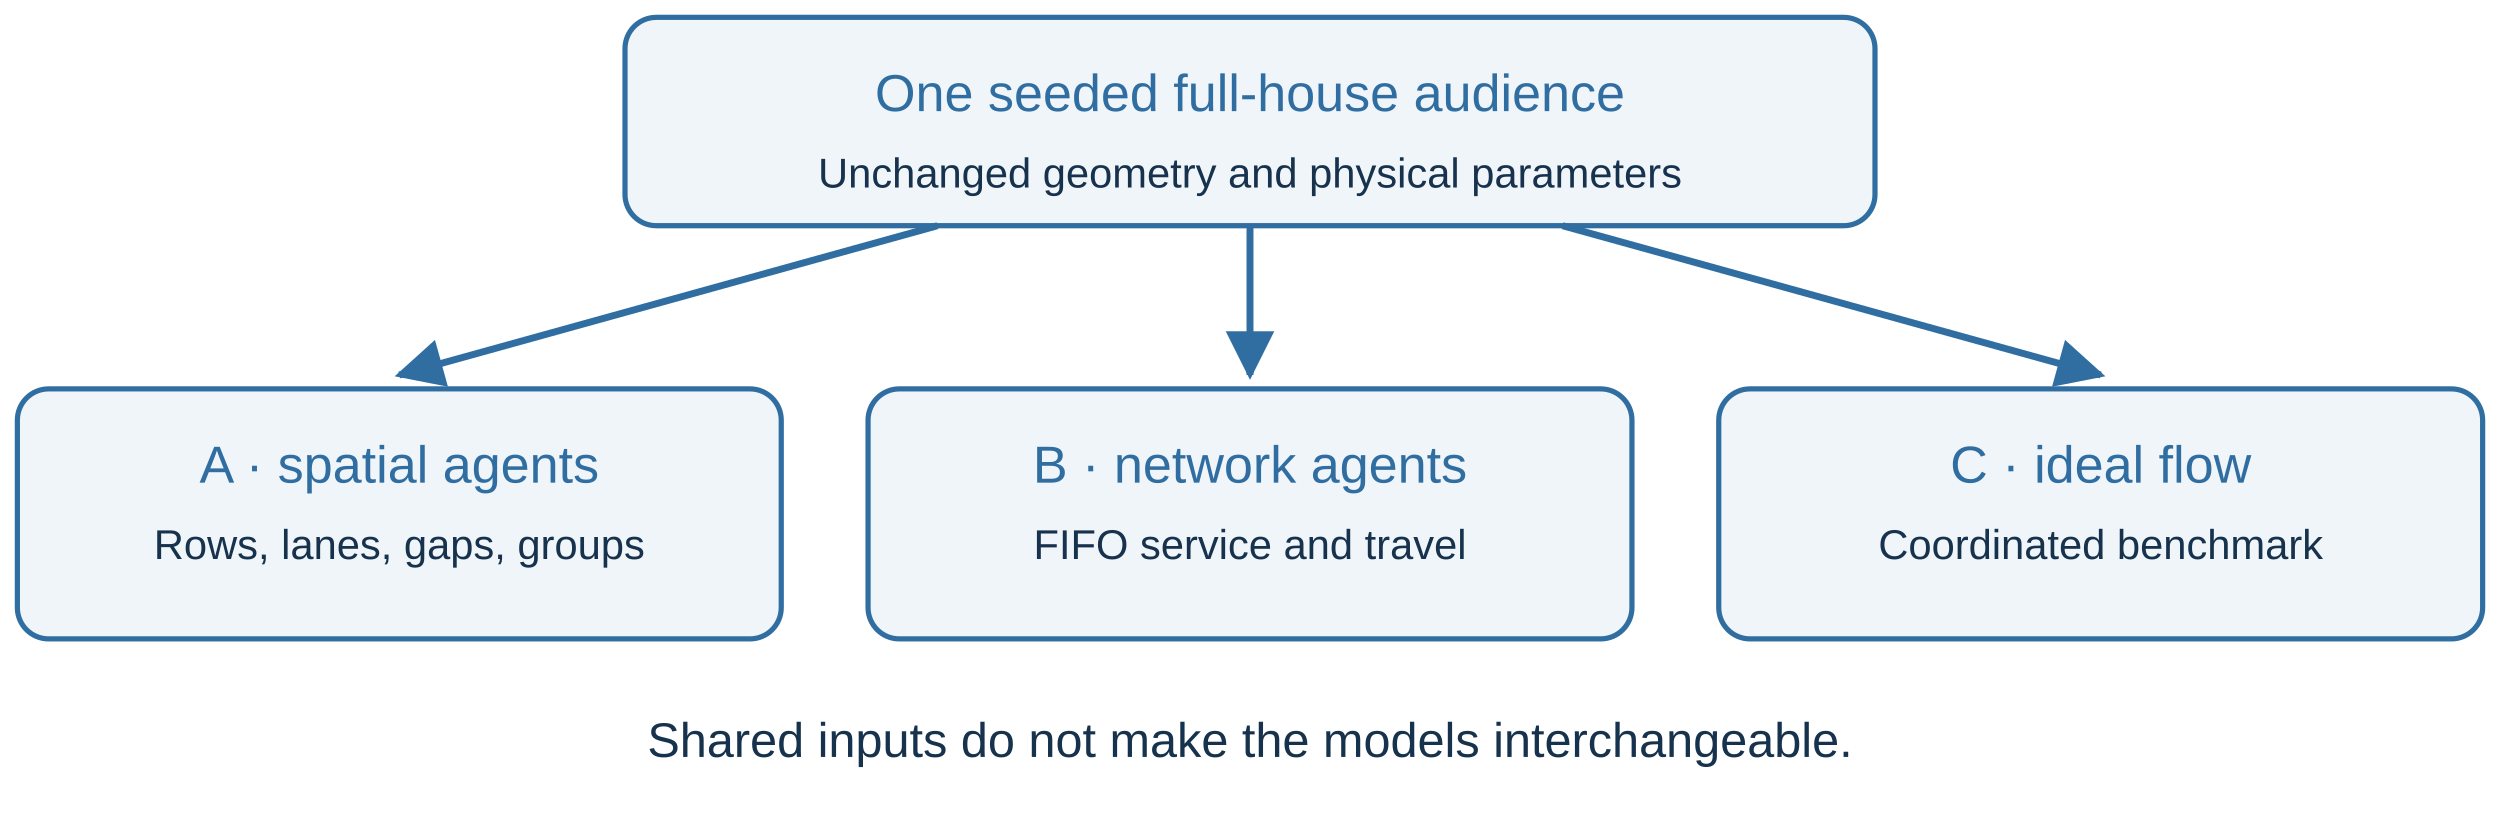
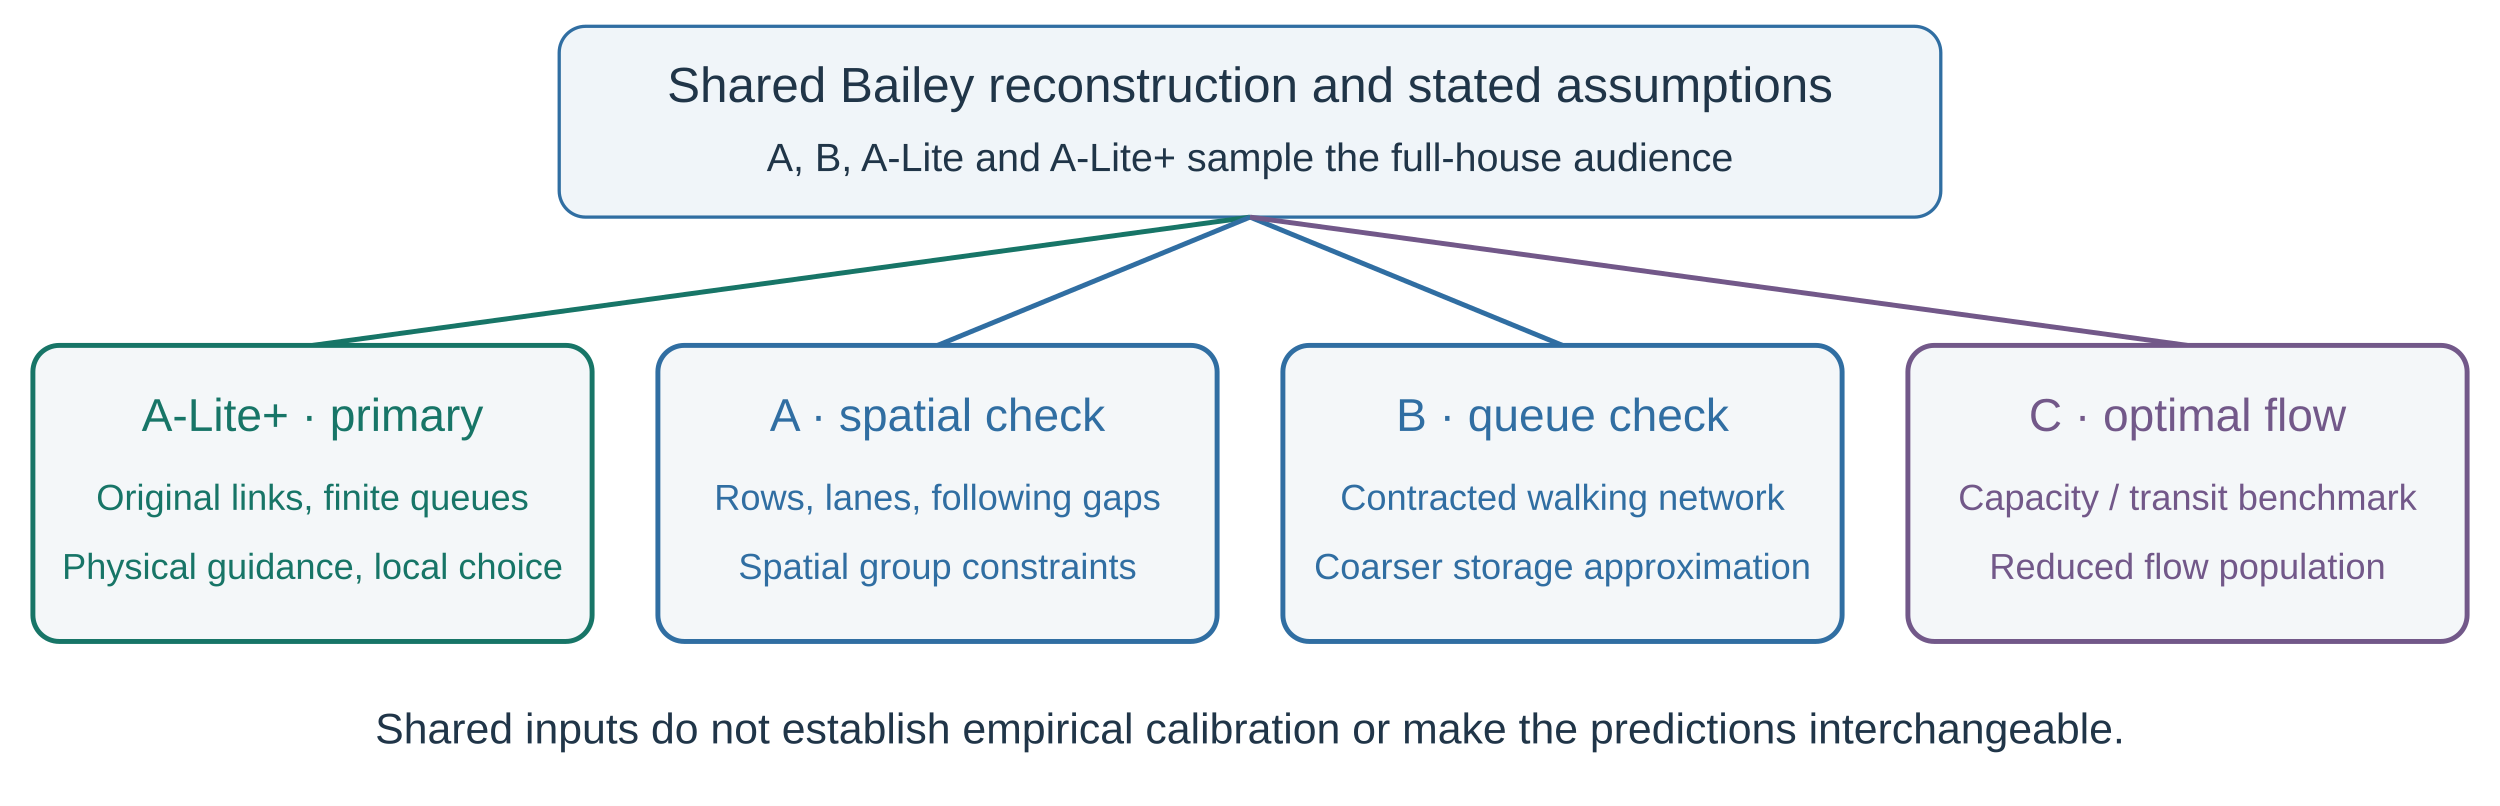
- <svg xmlns="http://www.w3.org/2000/svg" viewBox="0 0 720 235" role="img" aria-label="architecture">
-   <defs>
-     <marker id="arrow" viewBox="0 0 10 10" refX="9" refY="5" markerWidth="7" markerHeight="7" orient="auto-start-reverse">
-       <path d="M0,0 L10,5 L0,10 Z" fill="#306ea2" />
-     </marker>
-   </defs>
-   <rect width="720" height="235" fill="white" />
+ <svg xmlns="http://www.w3.org/2000/svg" viewBox="0 0 760 245" role="img" aria-label="Model architecture">
+   <rect width="760" height="245" fill="white" />
  <g font-family="Arial, sans-serif">
-     <rect x="180" y="5" width="360" height="60" rx="9" fill="#f0f5f9" stroke="#306ea2" stroke-width="1.5" />
-     <text x="360.0" y="32" font-size="15" fill="#306ea2" text-anchor="middle">One seeded full-house audience</text>
-     <text x="360.0" y="54" font-size="12" fill="#17324d" text-anchor="middle">Unchanged geometry and physical parameters</text>
-     <path d="M270,65 L115,108" fill="none" stroke="#306ea2" stroke-width="2" marker-end="url(#arrow)" />
-     <path d="M360,65 L360,108" fill="none" stroke="#306ea2" stroke-width="2" marker-end="url(#arrow)" />
-     <path d="M450,65 L605,108" fill="none" stroke="#306ea2" stroke-width="2" marker-end="url(#arrow)" />
-     <rect x="5" y="112" width="220" height="72" rx="9" fill="#f0f5f9" stroke="#306ea2" stroke-width="1.5" />
-     <text x="115.0" y="139" font-size="15" fill="#306ea2" text-anchor="middle">A · spatial agents</text>
-     <text x="115.0" y="161" font-size="12" fill="#17324d" text-anchor="middle">Rows, lanes, gaps, groups</text>
-     <rect x="250" y="112" width="220" height="72" rx="9" fill="#f0f5f9" stroke="#306ea2" stroke-width="1.5" />
-     <text x="360.0" y="139" font-size="15" fill="#306ea2" text-anchor="middle">B · network agents</text>
-     <text x="360.0" y="161" font-size="12" fill="#17324d" text-anchor="middle">FIFO service and travel</text>
-     <rect x="495" y="112" width="220" height="72" rx="9" fill="#f0f5f9" stroke="#306ea2" stroke-width="1.5" />
-     <text x="605.0" y="139" font-size="15" fill="#306ea2" text-anchor="middle">C · ideal flow</text>
-     <text x="605.0" y="161" font-size="12" fill="#17324d" text-anchor="middle">Coordinated benchmark</text>
-     <text x="360" y="218" font-size="14" fill="#17324d" text-anchor="middle">Shared inputs do not make the models interchangeable.</text>
+     <rect x="170" y="8" width="420" height="58" rx="8" fill="#f0f5f9" stroke="#306ea2" />
+     <text x="380" y="31" text-anchor="middle" font-size="15" fill="#203548">Shared Bailey reconstruction and stated assumptions</text>
+     <text x="380" y="52" text-anchor="middle" font-size="12" fill="#203548">A, B, A-Lite and A-Lite+ sample the full-house audience</text>
+     <path d="M380,66 L95,105" fill="none" stroke="#177567" stroke-width="1.5" />
+     <rect x="10" y="105" width="170" height="90" rx="8" fill="#f4f7f9" stroke="#177567" stroke-width="1.5" />
+     <text x="95" y="131" text-anchor="middle" font-size="14" fill="#177567">A-Lite+ · primary</text>
+     <text x="95" y="155" text-anchor="middle" font-size="11" fill="#177567">Original links, finite queues</text>
+     <text x="95" y="176" text-anchor="middle" font-size="11" fill="#177567">Physical guidance, local choice</text>
+     <path d="M380,66 L285,105" fill="none" stroke="#306ea2" stroke-width="1.5" />
+     <rect x="200" y="105" width="170" height="90" rx="8" fill="#f4f7f9" stroke="#306ea2" stroke-width="1.5" />
+     <text x="285" y="131" text-anchor="middle" font-size="14" fill="#306ea2">A · spatial check</text>
+     <text x="285" y="155" text-anchor="middle" font-size="11" fill="#306ea2">Rows, lanes, following gaps</text>
+     <text x="285" y="176" text-anchor="middle" font-size="11" fill="#306ea2">Spatial group constraints</text>
+     <path d="M380,66 L475,105" fill="none" stroke="#306ea2" stroke-width="1.5" />
+     <rect x="390" y="105" width="170" height="90" rx="8" fill="#f4f7f9" stroke="#306ea2" stroke-width="1.5" />
+     <text x="475" y="131" text-anchor="middle" font-size="14" fill="#306ea2">B · queue check</text>
+     <text x="475" y="155" text-anchor="middle" font-size="11" fill="#306ea2">Contracted walking network</text>
+     <text x="475" y="176" text-anchor="middle" font-size="11" fill="#306ea2">Coarser storage approximation</text>
+     <path d="M380,66 L665,105" fill="none" stroke="#725889" stroke-width="1.5" />
+     <rect x="580" y="105" width="170" height="90" rx="8" fill="#f4f7f9" stroke="#725889" stroke-width="1.5" />
+     <text x="665" y="131" text-anchor="middle" font-size="14" fill="#725889">C · optimal flow</text>
+     <text x="665" y="155" text-anchor="middle" font-size="11" fill="#725889">Capacity / transit benchmark</text>
+     <text x="665" y="176" text-anchor="middle" font-size="11" fill="#725889">Reduced flow population</text>
+     <text x="380" y="226" text-anchor="middle" font-size="13" fill="#203548">Shared inputs do not establish empirical calibration or make the predictions interchangeable.</text>
  </g>
</svg>
